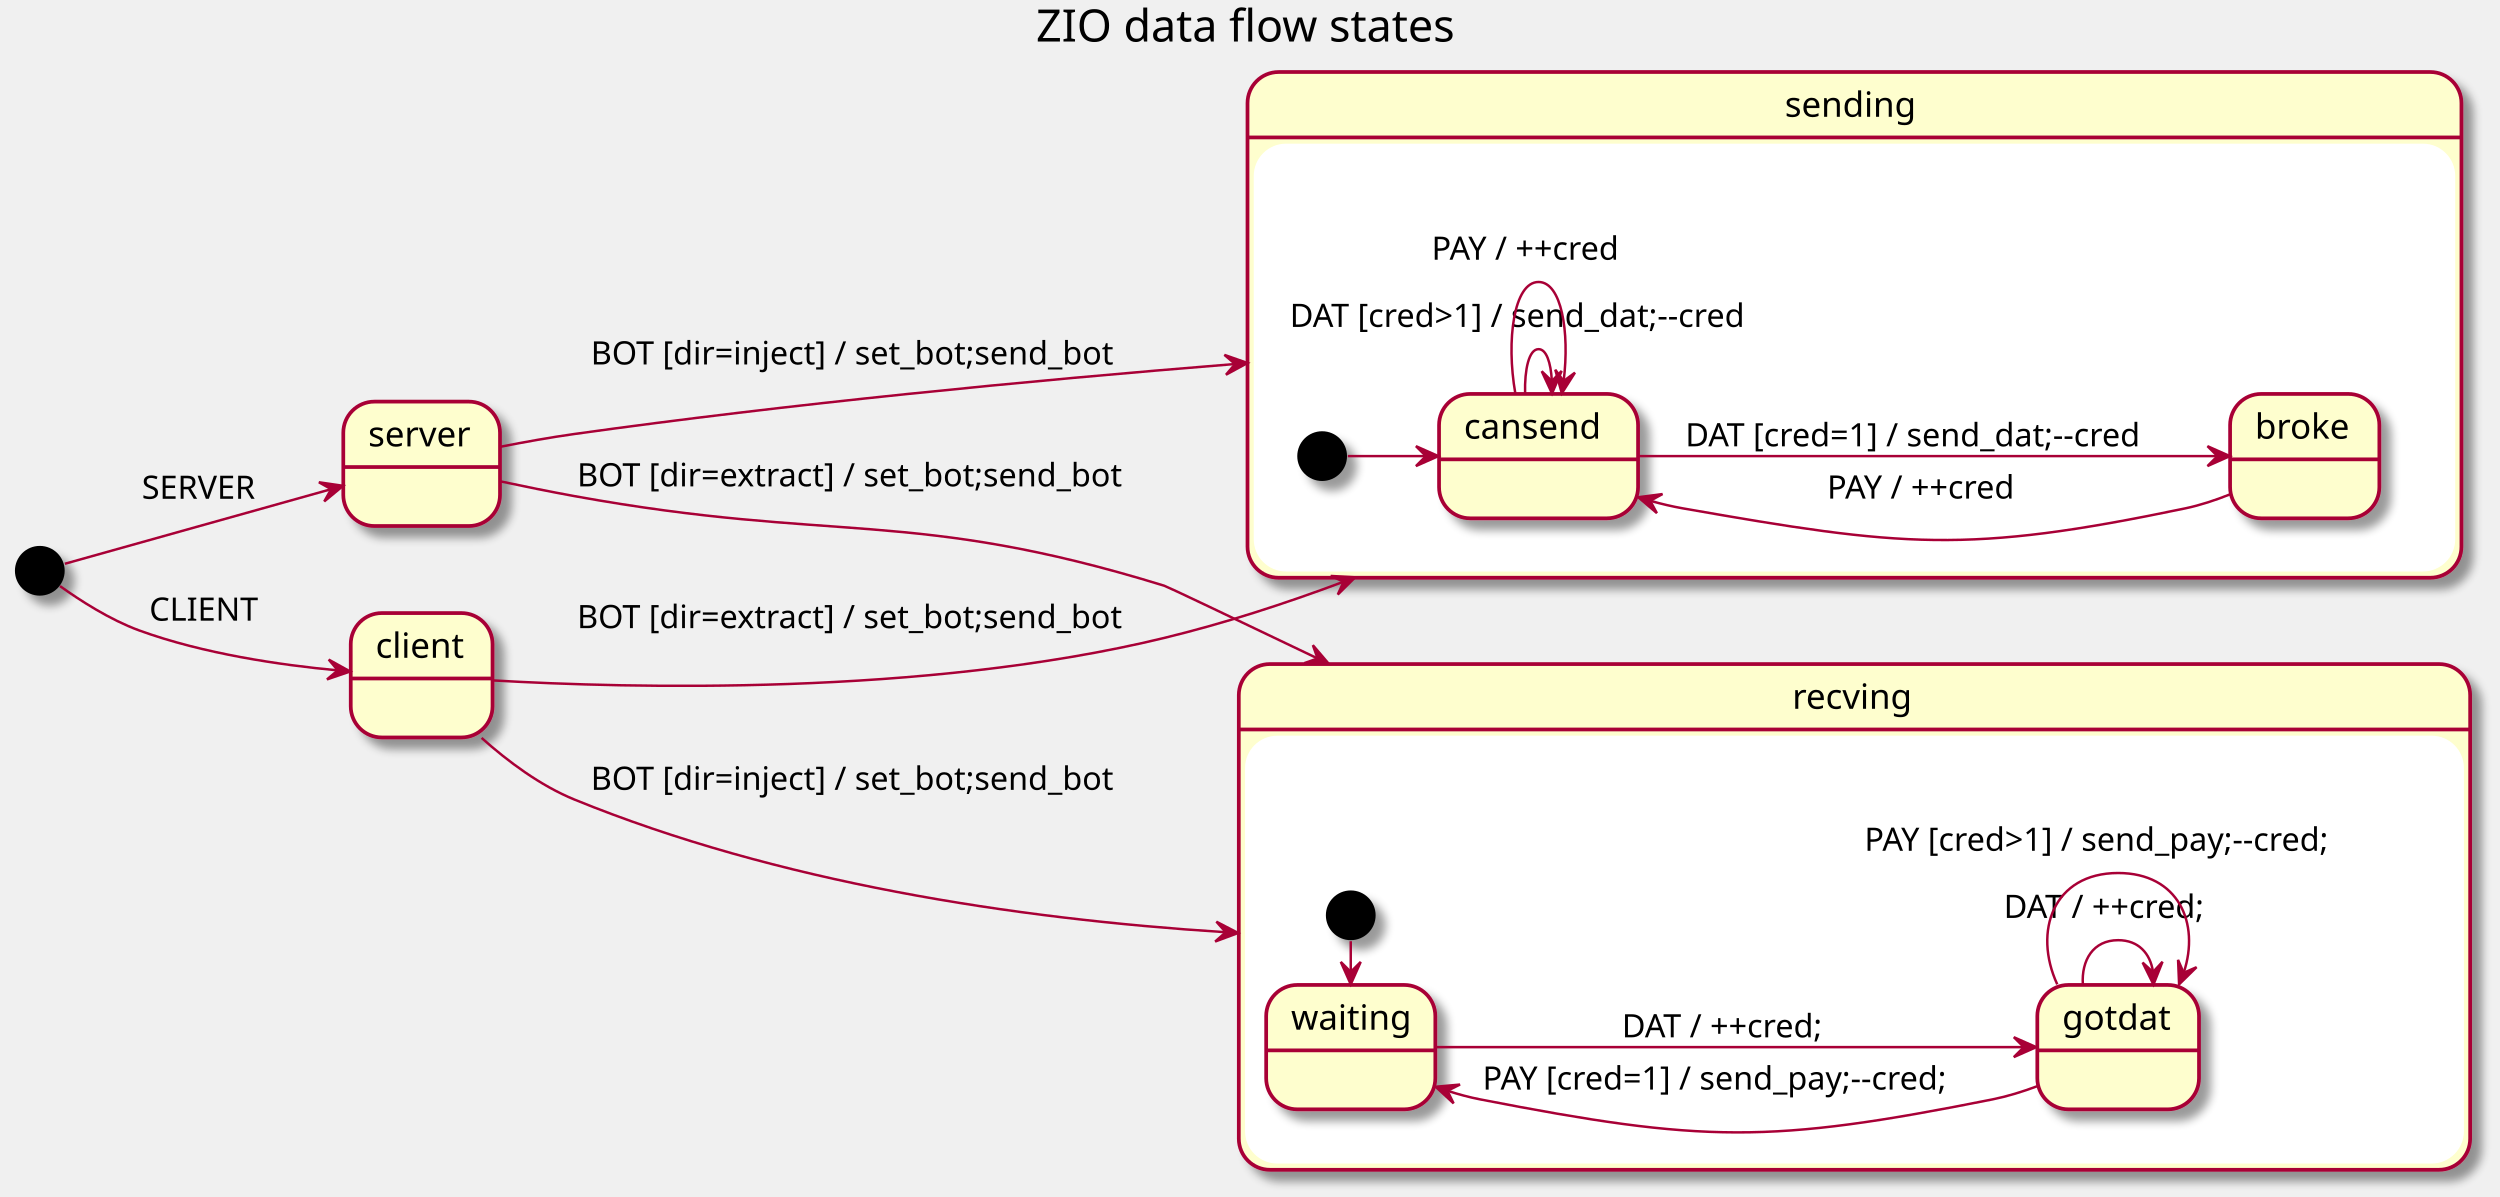
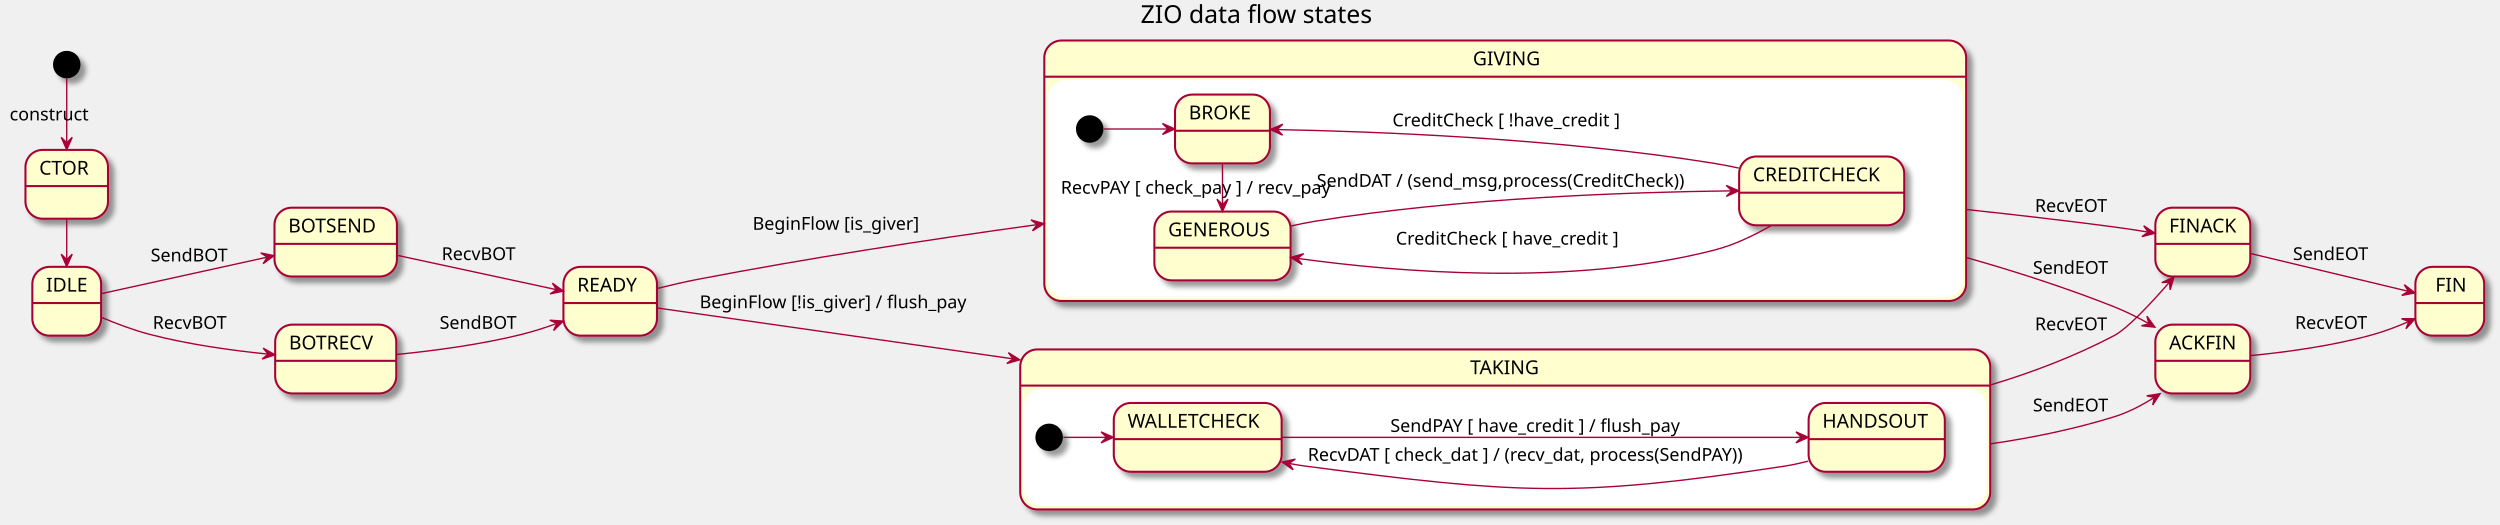
- <svg xmlns="http://www.w3.org/2000/svg" contentScriptType="application/ecmascript" contentStyleType="text/css" height="481px" preserveAspectRatio="none" style="width:1005px;height:481px;" version="1.1" viewBox="0 0 1005 481" width="1005px" zoomAndPan="magnify">
+ <svg xmlns="http://www.w3.org/2000/svg" contentScriptType="application/ecmascript" contentStyleType="text/css" height="381px" preserveAspectRatio="none" style="width:1817px;height:381px;" version="1.1" viewBox="0 0 1817 381" width="1817px" zoomAndPan="magnify">
  <defs>
-     <filter height="300%" id="f1vo1huzr2jrs8" width="300%" x="-1" y="-1">
+     <filter height="300%" id="f1tvwv1z74upuz" width="300%" x="-1" y="-1">
      <feGaussianBlur result="blurOut" stdDeviation="2.0" />
      <feColorMatrix in="blurOut" result="blurOut2" type="matrix" values="0 0 0 0 0 0 0 0 0 0 0 0 0 0 0 0 0 0 .4 0" />
      <feOffset dx="4.0" dy="4.0" in="blurOut2" result="blurOut3" />
      <feBlend in="SourceGraphic" in2="blurOut3" mode="normal" />
    </filter>
  </defs>
  <g>
-     <text fill="#000000" font-family="sans-serif" font-size="18" lengthAdjust="spacingAndGlyphs" textLength="178" x="416.5" y="16.708">ZIO data flow states</text>
-     <ellipse cx="16" cy="229.453" fill="#000000" filter="url(#f1vo1huzr2jrs8)" rx="10" ry="10" style="stroke: none; stroke-width: 1.0;" />
-     <rect fill="#FEFECE" filter="url(#f1vo1huzr2jrs8)" height="50" rx="12.5" ry="12.5" style="stroke: #A80036; stroke-width: 1.5;" width="63" x="138" y="161.453" />
-     <line style="stroke: #A80036; stroke-width: 1.5;" x1="138" x2="201" y1="187.75" y2="187.75" />
-     <text fill="#000000" font-family="sans-serif" font-size="14" lengthAdjust="spacingAndGlyphs" textLength="43" x="148" y="179.448">server</text>
-     <rect fill="#FEFECE" filter="url(#f1vo1huzr2jrs8)" height="50" rx="12.5" ry="12.5" style="stroke: #A80036; stroke-width: 1.5;" width="57" x="141" y="246.453" />
-     <line style="stroke: #A80036; stroke-width: 1.5;" x1="141" x2="198" y1="272.75" y2="272.75" />
-     <text fill="#000000" font-family="sans-serif" font-size="14" lengthAdjust="spacingAndGlyphs" textLength="37" x="151" y="264.448">client</text>
-     <rect fill="#FEFECE" filter="url(#f1vo1huzr2jrs8)" height="203.297" rx="12.5" ry="12.5" style="stroke: #A80036; stroke-width: 1.5;" width="488" x="501.5" y="28.953" />
-     <rect fill="#FFFFFF" height="171" rx="12.5" ry="12.5" style="stroke: #FFFFFF; stroke-width: 1.0;" width="482" x="504.5" y="58.25" />
-     <line style="stroke: #A80036; stroke-width: 1.5;" x1="501.5" x2="989.5" y1="55.25" y2="55.25" />
-     <text fill="#000000" font-family="sans-serif" font-size="14" lengthAdjust="spacingAndGlyphs" textLength="56" x="717.5" y="46.948">sending</text>
-     <ellipse cx="531.5" cy="183.359" fill="#000000" filter="url(#f1vo1huzr2jrs8)" rx="10" ry="10" style="stroke: none; stroke-width: 1.0;" />
-     <rect fill="#FEFECE" filter="url(#f1vo1huzr2jrs8)" height="50" rx="12.5" ry="12.5" style="stroke: #A80036; stroke-width: 1.5;" width="80" x="578.5" y="158.359" />
-     <line style="stroke: #A80036; stroke-width: 1.5;" x1="578.5" x2="658.5" y1="184.656" y2="184.656" />
-     <text fill="#000000" font-family="sans-serif" font-size="14" lengthAdjust="spacingAndGlyphs" textLength="60" x="588.5" y="176.355">cansend</text>
-     <rect fill="#FEFECE" filter="url(#f1vo1huzr2jrs8)" height="50" rx="12.5" ry="12.5" style="stroke: #A80036; stroke-width: 1.5;" width="60" x="896.5" y="158.359" />
-     <line style="stroke: #A80036; stroke-width: 1.5;" x1="896.5" x2="956.5" y1="184.656" y2="184.656" />
-     <text fill="#000000" font-family="sans-serif" font-size="14" lengthAdjust="spacingAndGlyphs" textLength="40" x="906.5" y="176.355">broke</text>
-     <path d="M541.822,183.359 C549.777,183.359 561.378,183.359 573.159,183.359 " fill="none" id="*start*sending-&gt;cansend" style="stroke: #A80036; stroke-width: 1.0;" />
-     <polygon fill="#A80036" points="578.209,183.359,569.209,179.359,573.209,183.359,569.209,187.359,578.209,183.359" style="stroke: #A80036; stroke-width: 1.0;" />
-     <path d="M658.766,183.359 C719.547,183.359 833.733,183.359 891.348,183.359 " fill="none" id="cansend-&gt;broke" style="stroke: #A80036; stroke-width: 1.0;" />
-     <polygon fill="#A80036" points="896.407,183.359,887.407,179.359,891.407,183.359,887.407,187.359,896.407,183.359" style="stroke: #A80036; stroke-width: 1.0;" />
-     <text fill="#000000" font-family="sans-serif" font-size="13" lengthAdjust="spacingAndGlyphs" textLength="200" x="677.5" y="179.426">DAT [cred=1] / send_dat;--cred</text>
-     <path d="M613.084,158.184 C612.843,148.45 614.648,140.359 618.5,140.359 C621.629,140.359 623.408,145.7 623.836,152.924 " fill="none" id="cansend-&gt;cansend" style="stroke: #A80036; stroke-width: 1.0;" />
-     <polygon fill="#A80036" points="623.916,158.184,627.778,149.124,623.84,153.184,619.779,149.246,623.916,158.184" style="stroke: #A80036; stroke-width: 1.0;" />
-     <text fill="#000000" font-family="sans-serif" font-size="13" lengthAdjust="spacingAndGlyphs" textLength="200" x="518.5" y="131.426">DAT [cred&gt;1] / send_dat;--cred</text>
-     <path d="M896.397,198.757 C890.596,201.078 884.465,203.112 878.5,204.359 C790.624,222.741 764.927,219.875 676.5,204.359 C672.254,203.614 667.91,202.585 663.603,201.378 " fill="none" id="broke-&gt;cansend" style="stroke: #A80036; stroke-width: 1.0;" />
-     <polygon fill="#A80036" points="658.572,199.887,666.064,206.28,663.366,201.308,668.338,198.61,658.572,199.887" style="stroke: #A80036; stroke-width: 1.0;" />
-     <text fill="#000000" font-family="sans-serif" font-size="13" lengthAdjust="spacingAndGlyphs" textLength="86" x="734.5" y="200.426">PAY / ++cred</text>
-     <path d="M609.154,158.114 C605.416,136.835 608.531,113.359 618.5,113.359 C627.69,113.359 631.055,133.31 628.596,153.099 " fill="none" id="cansend-&gt;cansend-1" style="stroke: #A80036; stroke-width: 1.0;" />
-     <polygon fill="#A80036" points="627.846,158.114,633.134,149.805,628.586,153.169,625.222,148.621,627.846,158.114" style="stroke: #A80036; stroke-width: 1.0;" />
-     <text fill="#000000" font-family="sans-serif" font-size="13" lengthAdjust="spacingAndGlyphs" textLength="86" x="575.5" y="104.426">PAY / ++cred</text>
-     <rect fill="#FEFECE" filter="url(#f1vo1huzr2jrs8)" height="203.297" rx="12.5" ry="12.5" style="stroke: #A80036; stroke-width: 1.5;" width="495" x="498" y="266.953" />
-     <rect fill="#FFFFFF" height="171" rx="12.5" ry="12.5" style="stroke: #FFFFFF; stroke-width: 1.0;" width="489" x="501" y="296.25" />
-     <line style="stroke: #A80036; stroke-width: 1.5;" x1="498" x2="993" y1="293.25" y2="293.25" />
-     <text fill="#000000" font-family="sans-serif" font-size="14" lengthAdjust="spacingAndGlyphs" textLength="50" x="720.5" y="284.948">recving</text>
-     <ellipse cx="543" cy="367.951" fill="#000000" filter="url(#f1vo1huzr2jrs8)" rx="10" ry="10" style="stroke: none; stroke-width: 1.0;" />
-     <rect fill="#FEFECE" filter="url(#f1vo1huzr2jrs8)" height="50" rx="12.5" ry="12.5" style="stroke: #A80036; stroke-width: 1.5;" width="68" x="509" y="395.951" />
-     <line style="stroke: #A80036; stroke-width: 1.5;" x1="509" x2="577" y1="422.248" y2="422.248" />
-     <text fill="#000000" font-family="sans-serif" font-size="14" lengthAdjust="spacingAndGlyphs" textLength="48" x="519" y="413.946">waiting</text>
-     <rect fill="#FEFECE" filter="url(#f1vo1huzr2jrs8)" height="50" rx="12.5" ry="12.5" style="stroke: #A80036; stroke-width: 1.5;" width="65" x="819" y="395.951" />
-     <line style="stroke: #A80036; stroke-width: 1.5;" x1="819" x2="884" y1="422.248" y2="422.248" />
-     <text fill="#000000" font-family="sans-serif" font-size="14" lengthAdjust="spacingAndGlyphs" textLength="45" x="829" y="413.946">gotdat</text>
-     <path d="M543,378.354 C543,382.418 543,386.482 543,390.546 " fill="none" id="*start*recving-&gt;waiting" style="stroke: #A80036; stroke-width: 1.0;" />
-     <polygon fill="#A80036" points="543,395.693,547,386.693,543,390.693,539,386.693,543,395.693" style="stroke: #A80036; stroke-width: 1.0;" />
-     <path d="M577.194,420.951 C635.213,420.951 752.539,420.951 813.22,420.951 " fill="none" id="waiting-&gt;gotdat" style="stroke: #A80036; stroke-width: 1.0;" />
-     <polygon fill="#A80036" points="818.556,420.951,809.556,416.951,813.556,420.951,809.556,424.951,818.556,420.951" style="stroke: #A80036; stroke-width: 1.0;" />
-     <text fill="#000000" font-family="sans-serif" font-size="13" lengthAdjust="spacingAndGlyphs" textLength="92" x="652" y="417.018">DAT / ++cred;</text>
-     <path d="M837.306,395.776 C836.675,386.042 841.406,377.951 851.5,377.951 C859.701,377.951 864.362,383.292 865.484,390.516 " fill="none" id="gotdat-&gt;gotdat" style="stroke: #A80036; stroke-width: 1.0;" />
-     <polygon fill="#A80036" points="865.694,395.776,869.331,386.623,865.494,390.78,861.337,386.943,865.694,395.776" style="stroke: #A80036; stroke-width: 1.0;" />
-     <text fill="#000000" font-family="sans-serif" font-size="13" lengthAdjust="spacingAndGlyphs" textLength="92" x="805.5" y="369.018">DAT / ++cred;</text>
-     <path d="M827.008,395.706 C817.211,374.426 825.375,350.951 851.5,350.951 C875.686,350.951 884.478,371.071 877.877,390.942 " fill="none" id="gotdat-&gt;gotdat-1" style="stroke: #A80036; stroke-width: 1.0;" />
-     <polygon fill="#A80036" points="875.992,395.706,883.023,388.808,877.832,391.056,875.584,385.865,875.992,395.706" style="stroke: #A80036; stroke-width: 1.0;" />
-     <text fill="#000000" font-family="sans-serif" font-size="13" lengthAdjust="spacingAndGlyphs" textLength="204" x="749.5" y="342.018">PAY [cred&gt;1] / send_pay;--cred;</text>
-     <path d="M818.947,436.662 C813.095,438.854 806.959,440.762 801,441.951 C711.216,459.875 684.875,459.414 595,441.951 C590.741,441.124 586.389,439.948 582.106,438.57 " fill="none" id="gotdat-&gt;waiting" style="stroke: #A80036; stroke-width: 1.0;" />
-     <polygon fill="#A80036" points="577.118,436.869,584.345,443.56,581.851,438.483,586.928,435.989,577.118,436.869" style="stroke: #A80036; stroke-width: 1.0;" />
-     <text fill="#000000" font-family="sans-serif" font-size="13" lengthAdjust="spacingAndGlyphs" textLength="204" x="596" y="438.018">PAY [cred=1] / send_pay;--cred;</text>
-     <path d="M26.072,226.632 C47.368,220.666 97.883,206.515 132.892,196.708 " fill="none" id="*start-&gt;server" style="stroke: #A80036; stroke-width: 1.0;" />
-     <polygon fill="#A80036" points="137.939,195.294,128.194,193.87,133.124,196.643,130.351,201.574,137.939,195.294" style="stroke: #A80036; stroke-width: 1.0;" />
-     <text fill="#000000" font-family="sans-serif" font-size="13" lengthAdjust="spacingAndGlyphs" textLength="50" x="57" y="200.52">SERVER</text>
-     <path d="M24.107,235.602 C31.871,241.167 44.127,249.135 56,253.453 C81.798,262.837 112.652,267.333 135.675,269.485 " fill="none" id="*start-&gt;client" style="stroke: #A80036; stroke-width: 1.0;" />
-     <polygon fill="#A80036" points="140.759,269.934,132.146,265.158,135.778,269.494,131.442,273.127,140.759,269.934" style="stroke: #A80036; stroke-width: 1.0;" />
-     <text fill="#000000" font-family="sans-serif" font-size="13" lengthAdjust="spacingAndGlyphs" textLength="44" x="60" y="249.52">CLIENT</text>
-     <path d="M201.31,179.571 C210.824,177.696 221.304,175.81 231,174.453 C317.18,162.396 411.974,153.156 496.462,146.331 " fill="none" id="server-&gt;sending" style="stroke: #A80036; stroke-width: 1.0;" />
-     <polygon fill="#A80036" points="501.498,145.926,492.207,142.661,496.514,146.327,492.848,150.635,501.498,145.926" style="stroke: #A80036; stroke-width: 1.0;" />
-     <text fill="#000000" font-family="sans-serif" font-size="13" lengthAdjust="spacingAndGlyphs" textLength="224" x="237.5" y="146.52">BOT [dir=inject] / set_bot;send_bot</text>
-     <path d="M201.034,193.483 C210.633,195.524 221.229,197.68 231,199.453 C335.829,218.478 366.18,204.086 468,235.453 C469.222,235.829 494.533,247.877 529.416,264.58 " fill="none" id="server-&gt;recving" style="stroke: #A80036; stroke-width: 1.0;" />
-     <polygon fill="#A80036" points="534.172,266.858,527.782,259.363,529.662,264.698,524.327,266.578,534.172,266.858" style="stroke: #A80036; stroke-width: 1.0;" />
-     <text fill="#000000" font-family="sans-serif" font-size="13" lengthAdjust="spacingAndGlyphs" textLength="235" x="232" y="195.52">BOT [dir=extract] / set_bot;send_bot</text>
-     <path d="M193.598,296.643 C204.141,306.071 217.237,315.846 231,321.453 C312.444,354.632 406.972,369.291 492.616,374.748 " fill="none" id="client-&gt;recving" style="stroke: #A80036; stroke-width: 1.0;" />
-     <polygon fill="#A80036" points="497.723,375.064,488.987,370.517,492.733,374.756,488.494,378.502,497.723,375.064" style="stroke: #A80036; stroke-width: 1.0;" />
-     <text fill="#000000" font-family="sans-serif" font-size="13" lengthAdjust="spacingAndGlyphs" textLength="224" x="237.5" y="317.52">BOT [dir=inject] / set_bot;send_bot</text>
-     <path d="M198.409,273.542 C252.31,276.662 371.44,279.9 468,256.453 C491.861,250.659 516.189,242.825 540.032,233.882 " fill="none" id="client-&gt;sending" style="stroke: #A80036; stroke-width: 1.0;" />
-     <polygon fill="#A80036" points="544.794,232.078,534.961,231.525,540.118,233.849,537.794,239.007,544.794,232.078" style="stroke: #A80036; stroke-width: 1.0;" />
-     <text fill="#000000" font-family="sans-serif" font-size="13" lengthAdjust="spacingAndGlyphs" textLength="235" x="232" y="252.52">BOT [dir=extract] / set_bot;send_bot</text>
+     <text fill="#000000" font-family="sans-serif" font-size="18" lengthAdjust="spacingAndGlyphs" textLength="178" x="829" y="16.708">ZIO data flow states</text>
+     <ellipse cx="48.5" cy="46.953" fill="#000000" filter="url(#f1tvwv1z74upuz)" rx="10" ry="10" style="stroke: none; stroke-width: 1.0;" />
+     <rect fill="#FEFECE" filter="url(#f1tvwv1z74upuz)" height="50" rx="12.5" ry="12.5" style="stroke: #A80036; stroke-width: 1.5;" width="60" x="18.5" y="108.953" />
+     <line style="stroke: #A80036; stroke-width: 1.5;" x1="18.5" x2="78.5" y1="135.25" y2="135.25" />
+     <text fill="#000000" font-family="sans-serif" font-size="14" lengthAdjust="spacingAndGlyphs" textLength="40" x="28.5" y="126.948">CTOR</text>
+     <rect fill="#FEFECE" filter="url(#f1tvwv1z74upuz)" height="50" rx="12.5" ry="12.5" style="stroke: #A80036; stroke-width: 1.5;" width="50" x="23.5" y="193.953" />
+     <line style="stroke: #A80036; stroke-width: 1.5;" x1="23.5" x2="73.5" y1="220.25" y2="220.25" />
+     <text fill="#000000" font-family="sans-serif" font-size="14" lengthAdjust="spacingAndGlyphs" textLength="30" x="33.5" y="211.948">IDLE</text>
+     <rect fill="#FEFECE" filter="url(#f1tvwv1z74upuz)" height="50" rx="12.5" ry="12.5" style="stroke: #A80036; stroke-width: 1.5;" width="89" x="199.5" y="150.953" />
+     <line style="stroke: #A80036; stroke-width: 1.5;" x1="199.5" x2="288.5" y1="177.25" y2="177.25" />
+     <text fill="#000000" font-family="sans-serif" font-size="14" lengthAdjust="spacingAndGlyphs" textLength="69" x="209.5" y="168.948">BOTSEND</text>
+     <rect fill="#FEFECE" filter="url(#f1tvwv1z74upuz)" height="50" rx="12.5" ry="12.5" style="stroke: #A80036; stroke-width: 1.5;" width="88" x="200" y="235.953" />
+     <line style="stroke: #A80036; stroke-width: 1.5;" x1="200" x2="288" y1="262.25" y2="262.25" />
+     <text fill="#000000" font-family="sans-serif" font-size="14" lengthAdjust="spacingAndGlyphs" textLength="68" x="210" y="253.948">BOTRECV</text>
+     <rect fill="#FEFECE" filter="url(#f1tvwv1z74upuz)" height="50" rx="12.5" ry="12.5" style="stroke: #A80036; stroke-width: 1.5;" width="68" x="409.5" y="193.953" />
+     <line style="stroke: #A80036; stroke-width: 1.5;" x1="409.5" x2="477.5" y1="220.25" y2="220.25" />
+     <text fill="#000000" font-family="sans-serif" font-size="14" lengthAdjust="spacingAndGlyphs" textLength="48" x="419.5" y="211.948">READY</text>
+     <rect fill="#FEFECE" filter="url(#f1tvwv1z74upuz)" height="50" rx="12.5" ry="12.5" style="stroke: #A80036; stroke-width: 1.5;" width="69" x="1566.5" y="150.953" />
+     <line style="stroke: #A80036; stroke-width: 1.5;" x1="1566.5" x2="1635.5" y1="177.25" y2="177.25" />
+     <text fill="#000000" font-family="sans-serif" font-size="14" lengthAdjust="spacingAndGlyphs" textLength="49" x="1576.5" y="168.948">FINACK</text>
+     <rect fill="#FEFECE" filter="url(#f1tvwv1z74upuz)" height="50" rx="12.5" ry="12.5" style="stroke: #A80036; stroke-width: 1.5;" width="69" x="1566.5" y="235.953" />
+     <line style="stroke: #A80036; stroke-width: 1.5;" x1="1566.5" x2="1635.5" y1="262.25" y2="262.25" />
+     <text fill="#000000" font-family="sans-serif" font-size="14" lengthAdjust="spacingAndGlyphs" textLength="49" x="1576.5" y="253.948">ACKFIN</text>
+     <rect fill="#FEFECE" filter="url(#f1tvwv1z74upuz)" height="50" rx="12.5" ry="12.5" style="stroke: #A80036; stroke-width: 1.5;" width="50" x="1755.5" y="193.953" />
+     <line style="stroke: #A80036; stroke-width: 1.5;" x1="1755.5" x2="1805.5" y1="220.25" y2="220.25" />
+     <text fill="#000000" font-family="sans-serif" font-size="14" lengthAdjust="spacingAndGlyphs" textLength="21" x="1770" y="211.948">FIN</text>
+     <rect fill="#FEFECE" filter="url(#f1tvwv1z74upuz)" height="189.297" rx="12.5" ry="12.5" style="stroke: #A80036; stroke-width: 1.5;" width="670" x="759" y="29.453" />
+     <rect fill="#FFFFFF" height="157" rx="12.5" ry="12.5" style="stroke: #FFFFFF; stroke-width: 1.0;" width="664" x="762" y="58.75" />
+     <line style="stroke: #A80036; stroke-width: 1.5;" x1="759" x2="1429" y1="55.75" y2="55.75" />
+     <text fill="#000000" font-family="sans-serif" font-size="14" lengthAdjust="spacingAndGlyphs" textLength="47" x="1070.5" y="47.448">GIVING</text>
+     <ellipse cx="792" cy="93.75" fill="#000000" filter="url(#f1tvwv1z74upuz)" rx="10" ry="10" style="stroke: none; stroke-width: 1.0;" />
+     <rect fill="#FEFECE" filter="url(#f1tvwv1z74upuz)" height="50" rx="12.5" ry="12.5" style="stroke: #A80036; stroke-width: 1.5;" width="69" x="854" y="68.75" />
+     <line style="stroke: #A80036; stroke-width: 1.5;" x1="854" x2="923" y1="95.047" y2="95.047" />
+     <text fill="#000000" font-family="sans-serif" font-size="14" lengthAdjust="spacingAndGlyphs" textLength="49" x="864" y="86.745">BROKE</text>
+     <rect fill="#FEFECE" filter="url(#f1tvwv1z74upuz)" height="50" rx="12.5" ry="12.5" style="stroke: #A80036; stroke-width: 1.5;" width="99" x="839" y="153.75" />
+     <line style="stroke: #A80036; stroke-width: 1.5;" x1="839" x2="938" y1="180.047" y2="180.047" />
+     <text fill="#000000" font-family="sans-serif" font-size="14" lengthAdjust="spacingAndGlyphs" textLength="79" x="849" y="171.745">GENEROUS</text>
+     <rect fill="#FEFECE" filter="url(#f1tvwv1z74upuz)" height="50" rx="12.5" ry="12.5" style="stroke: #A80036; stroke-width: 1.5;" width="120" x="1264" y="113.75" />
+     <line style="stroke: #A80036; stroke-width: 1.5;" x1="1264" x2="1384" y1="140.047" y2="140.047" />
+     <text fill="#000000" font-family="sans-serif" font-size="14" lengthAdjust="spacingAndGlyphs" textLength="100" x="1274" y="131.745">CREDITCHECK</text>
+     <path d="M802.327,93.75 C813.431,93.75 831.774,93.75 848.689,93.75 " fill="none" id="*start*GIVING-&gt;BROKE" style="stroke: #A80036; stroke-width: 1.0;" />
+     <polygon fill="#A80036" points="853.883,93.75,844.883,89.75,848.883,93.75,844.883,97.75,853.883,93.75" style="stroke: #A80036; stroke-width: 1.0;" />
+     <path d="M888.5,118.908 C888.5,128.174 888.5,138.768 888.5,148.442 " fill="none" id="BROKE-&gt;GENEROUS" style="stroke: #A80036; stroke-width: 1.0;" />
+     <polygon fill="#A80036" points="888.5,153.707,892.5,144.707,888.5,148.707,884.5,144.707,888.5,153.707" style="stroke: #A80036; stroke-width: 1.0;" />
+     <text fill="#000000" font-family="sans-serif" font-size="13" lengthAdjust="spacingAndGlyphs" textLength="212" x="771" y="140.817">RecvPAY [ check_pay ] / recv_pay</text>
+     <path d="M938.02,164.335 C944.039,162.942 950.133,161.698 956,160.75 C1060.895,143.805 1184.504,139.586 1258.441,138.713 " fill="none" id="GENEROUS-&gt;CREDITCHECK" style="stroke: #A80036; stroke-width: 1.0;" />
+     <polygon fill="#A80036" points="1263.678,138.656,1254.635,134.754,1258.678,138.71,1254.722,142.754,1263.678,138.656" style="stroke: #A80036; stroke-width: 1.0;" />
+     <text fill="#000000" font-family="sans-serif" font-size="13" lengthAdjust="spacingAndGlyphs" textLength="288" x="957" y="135.817">SendDAT / (send_msg,process(CreditCheck))</text>
+     <path d="M1287.527,163.809 C1274.939,171.078 1260.376,178.05 1246,181.75 C1141.514,208.643 1014.093,197.631 943.058,187.791 " fill="none" id="CREDITCHECK-&gt;GENEROUS" style="stroke: #A80036; stroke-width: 1.0;" />
+     <polygon fill="#A80036" points="938.043,187.085,946.397,192.301,942.994,187.782,947.512,184.379,938.043,187.085" style="stroke: #A80036; stroke-width: 1.0;" />
+     <text fill="#000000" font-family="sans-serif" font-size="13" lengthAdjust="spacingAndGlyphs" textLength="173" x="1014.5" y="177.817">CreditCheck [ have_credit ]</text>
+     <path d="M1263.76,122.154 C1257.79,120.856 1251.796,119.688 1246,118.75 C1131.669,100.251 994.582,95.436 928.286,94.186 " fill="none" id="CREDITCHECK-&gt;BROKE" style="stroke: #A80036; stroke-width: 1.0;" />
+     <polygon fill="#A80036" points="923.25,94.096,932.177,98.257,928.249,94.186,932.321,90.258,923.25,94.096" style="stroke: #A80036; stroke-width: 1.0;" />
+     <text fill="#000000" font-family="sans-serif" font-size="13" lengthAdjust="spacingAndGlyphs" textLength="178" x="1012" y="91.817">CreditCheck [ !have_credit ]</text>
+     <rect fill="#FEFECE" filter="url(#f1tvwv1z74upuz)" height="116.297" rx="12.5" ry="12.5" style="stroke: #A80036; stroke-width: 1.5;" width="705" x="741.5" y="253.953" />
+     <rect fill="#FFFFFF" height="84" rx="12.5" ry="12.5" style="stroke: #FFFFFF; stroke-width: 1.0;" width="699" x="744.5" y="283.25" />
+     <line style="stroke: #A80036; stroke-width: 1.5;" x1="741.5" x2="1446.5" y1="280.25" y2="280.25" />
+     <text fill="#000000" font-family="sans-serif" font-size="14" lengthAdjust="spacingAndGlyphs" textLength="51" x="1068.5" y="271.948">TAKING</text>
+     <ellipse cx="762.5" cy="317.87" fill="#000000" filter="url(#f1tvwv1z74upuz)" rx="10" ry="10" style="stroke: none; stroke-width: 1.0;" />
+     <rect fill="#FEFECE" filter="url(#f1tvwv1z74upuz)" height="50" rx="12.5" ry="12.5" style="stroke: #A80036; stroke-width: 1.5;" width="122" x="809.5" y="292.87" />
+     <line style="stroke: #A80036; stroke-width: 1.5;" x1="809.5" x2="931.5" y1="319.167" y2="319.167" />
+     <text fill="#000000" font-family="sans-serif" font-size="14" lengthAdjust="spacingAndGlyphs" textLength="102" x="819.5" y="310.865">WALLETCHECK</text>
+     <rect fill="#FEFECE" filter="url(#f1tvwv1z74upuz)" height="50" rx="12.5" ry="12.5" style="stroke: #A80036; stroke-width: 1.5;" width="99" x="1314.5" y="292.87" />
+     <line style="stroke: #A80036; stroke-width: 1.5;" x1="1314.5" x2="1413.5" y1="319.167" y2="319.167" />
+     <text fill="#000000" font-family="sans-serif" font-size="14" lengthAdjust="spacingAndGlyphs" textLength="79" x="1324.5" y="310.865">HANDSOUT</text>
+     <path d="M772.856,317.87 C780.57,317.87 791.835,317.87 803.995,317.87 " fill="none" id="*start*TAKING-&gt;WALLETCHECK" style="stroke: #A80036; stroke-width: 1.0;" />
+     <polygon fill="#A80036" points="809.253,317.87,800.253,313.87,804.253,317.87,800.253,321.87,809.253,317.87" style="stroke: #A80036; stroke-width: 1.0;" />
+     <path d="M931.508,317.87 C1028.445,317.87 1216.16,317.87 1309.111,317.87 " fill="none" id="WALLETCHECK-&gt;HANDSOUT" style="stroke: #A80036; stroke-width: 1.0;" />
+     <polygon fill="#A80036" points="1314.28,317.87,1305.28,313.87,1309.28,317.87,1305.28,321.87,1314.28,317.87" style="stroke: #A80036; stroke-width: 1.0;" />
+     <text fill="#000000" font-family="sans-serif" font-size="13" lengthAdjust="spacingAndGlyphs" textLength="225" x="1010.5" y="313.937">SendPAY [ have_credit ] / flush_pay</text>
+     <path d="M1314.264,335.179 C1308.337,336.693 1302.324,337.985 1296.5,338.87 C1144.028,362.04 1102.423,358.848 949.5,338.87 C945.353,338.328 941.114,337.633 936.859,336.827 " fill="none" id="HANDSOUT-&gt;WALLETCHECK" style="stroke: #A80036; stroke-width: 1.0;" />
+     <polygon fill="#A80036" points="931.862,335.832,939.907,341.512,936.765,336.808,941.469,333.666,931.862,335.832" style="stroke: #A80036; stroke-width: 1.0;" />
+     <text fill="#000000" font-family="sans-serif" font-size="13" lengthAdjust="spacingAndGlyphs" textLength="345" x="950.5" y="334.937">RecvDAT [ check_dat ] / (recv_dat, process(SendPAY))</text>
+     <path d="M48.5,56.981 C48.5,68.27 48.5,87.158 48.5,103.398 " fill="none" id="*start-&gt;CTOR" style="stroke: #A80036; stroke-width: 1.0;" />
+     <polygon fill="#A80036" points="48.5,108.789,52.5,99.789,48.5,103.789,44.5,99.789,48.5,108.789" style="stroke: #A80036; stroke-width: 1.0;" />
+     <text fill="#000000" font-family="sans-serif" font-size="13" lengthAdjust="spacingAndGlyphs" textLength="60" x="7" y="87.52">construct</text>
+     <path d="M48.5,159.167 C48.5,168.975 48.5,178.782 48.5,188.59 " fill="none" id="CTOR-&gt;IDLE" style="stroke: #A80036; stroke-width: 1.0;" />
+     <polygon fill="#A80036" points="48.5,193.719,52.5,184.719,48.5,188.719,44.5,184.719,48.5,193.719" style="stroke: #A80036; stroke-width: 1.0;" />
+     <path d="M73.658,213.42 C103.958,206.755 155.576,195.402 194.068,186.935 " fill="none" id="IDLE-&gt;BOTSEND" style="stroke: #A80036; stroke-width: 1.0;" />
+     <polygon fill="#A80036" points="199.17,185.813,189.521,183.84,194.287,186.887,191.24,191.653,199.17,185.813" style="stroke: #A80036; stroke-width: 1.0;" />
+     <text fill="#000000" font-family="sans-serif" font-size="13" lengthAdjust="spacingAndGlyphs" textLength="59" x="109.5" y="190.02">SendBOT</text>
+     <path d="M73.722,230.663 C84.269,235.13 96.779,239.882 108.5,242.953 C136.585,250.313 168.773,254.749 194.729,257.375 " fill="none" id="IDLE-&gt;BOTRECV" style="stroke: #A80036; stroke-width: 1.0;" />
+     <polygon fill="#A80036" points="199.834,257.877,191.268,253.016,194.858,257.388,190.486,260.978,199.834,257.877" style="stroke: #A80036; stroke-width: 1.0;" />
+     <text fill="#000000" font-family="sans-serif" font-size="13" lengthAdjust="spacingAndGlyphs" textLength="56" x="111" y="239.02">RecvBOT</text>
+     <path d="M288.772,185.603 C323.449,193.077 371.017,203.33 404.224,210.488 " fill="none" id="BOTSEND-&gt;READY" style="stroke: #A80036; stroke-width: 1.0;" />
+     <polygon fill="#A80036" points="409.426,211.609,401.471,205.802,404.538,210.555,399.785,213.623,409.426,211.609" style="stroke: #A80036; stroke-width: 1.0;" />
+     <text fill="#000000" font-family="sans-serif" font-size="13" lengthAdjust="spacingAndGlyphs" textLength="56" x="321" y="189.02">RecvBOT</text>
+     <path d="M288.106,257.642 C314.835,255.008 349.459,250.477 379.5,242.953 C387.698,240.9 396.288,238.131 404.417,235.205 " fill="none" id="BOTRECV-&gt;READY" style="stroke: #A80036; stroke-width: 1.0;" />
+     <polygon fill="#A80036" points="409.412,233.367,399.584,232.721,404.719,235.094,402.347,240.229,409.412,233.367" style="stroke: #A80036; stroke-width: 1.0;" />
+     <text fill="#000000" font-family="sans-serif" font-size="13" lengthAdjust="spacingAndGlyphs" textLength="59" x="319.5" y="239.02">SendBOT</text>
+     <path d="M477.555,209.694 C487.188,207.278 497.714,204.829 507.5,202.953 C586.736,187.761 672.546,174.456 753.442,163.309 " fill="none" id="READY-&gt;GIVING" style="stroke: #A80036; stroke-width: 1.0;" />
+     <polygon fill="#A80036" points="758.763,162.578,749.303,159.84,753.81,163.259,750.391,167.766,758.763,162.578" style="stroke: #A80036; stroke-width: 1.0;" />
+     <text fill="#000000" font-family="sans-serif" font-size="13" lengthAdjust="spacingAndGlyphs" textLength="125" x="547" y="167.02">BeginFlow [is_giver]</text>
+     <path d="M477.558,223.822 C528.51,231.107 630,245.617 736.169,260.795 " fill="none" id="READY-&gt;TAKING" style="stroke: #A80036; stroke-width: 1.0;" />
+     <polygon fill="#A80036" points="741.228,261.518,732.884,256.285,736.278,260.811,731.752,264.204,741.228,261.518" style="stroke: #A80036; stroke-width: 1.0;" />
+     <text fill="#000000" font-family="sans-serif" font-size="13" lengthAdjust="spacingAndGlyphs" textLength="202" x="508.5" y="224.02">BeginFlow [!is_giver] / flush_pay</text>
+     <path d="M1429.236,152.283 C1465.484,156.16 1501.791,160.392 1536.5,164.953 C1544.521,166.007 1553.071,167.326 1561.235,168.681 " fill="none" id="GIVING-&gt;FINACK" style="stroke: #A80036; stroke-width: 1.0;" />
+     <polygon fill="#A80036" points="1566.261,169.527,1558.05,164.088,1561.33,168.697,1556.721,171.977,1566.261,169.527" style="stroke: #A80036; stroke-width: 1.0;" />
+     <text fill="#000000" font-family="sans-serif" font-size="13" lengthAdjust="spacingAndGlyphs" textLength="55" x="1479" y="154.02">RecvEOT</text>
+     <path d="M1429.014,187.15 C1465.788,197.545 1502.272,209.43 1536.5,222.953 C1544.965,226.298 1553.626,230.656 1561.741,235.223 " fill="none" id="GIVING-&gt;ACKFIN" style="stroke: #A80036; stroke-width: 1.0;" />
+     <polygon fill="#A80036" points="1566.189,237.777,1560.376,229.827,1561.853,235.287,1556.392,236.764,1566.189,237.777" style="stroke: #A80036; stroke-width: 1.0;" />
+     <text fill="#000000" font-family="sans-serif" font-size="13" lengthAdjust="spacingAndGlyphs" textLength="58" x="1477.5" y="199.02">SendEOT</text>
+     <path d="M1446.628,279.808 C1477.911,270.445 1508.352,258.684 1536.5,243.953 C1545.936,239.015 1562.588,221.346 1576.608,205.258 " fill="none" id="TAKING-&gt;FINACK" style="stroke: #A80036; stroke-width: 1.0;" />
+     <polygon fill="#A80036" points="1580.109,201.21,1571.196,205.4,1576.838,204.992,1577.246,210.634,1580.109,201.21" style="stroke: #A80036; stroke-width: 1.0;" />
+     <text fill="#000000" font-family="sans-serif" font-size="13" lengthAdjust="spacingAndGlyphs" textLength="55" x="1479" y="240.02">RecvEOT</text>
+     <path d="M1446.791,322.572 C1477.484,318.156 1507.769,311.802 1536.5,302.953 C1546.597,299.843 1556.609,294.649 1565.626,288.953 " fill="none" id="TAKING-&gt;ACKFIN" style="stroke: #A80036; stroke-width: 1.0;" />
+     <polygon fill="#A80036" points="1569.969,286.124,1560.245,287.685,1565.78,288.853,1564.611,294.388,1569.969,286.124" style="stroke: #A80036; stroke-width: 1.0;" />
+     <text fill="#000000" font-family="sans-serif" font-size="13" lengthAdjust="spacingAndGlyphs" textLength="58" x="1477.5" y="299.02">SendEOT</text>
+     <path d="M1635.609,184.244 C1668.875,192.213 1718.642,204.135 1750.332,211.726 " fill="none" id="FINACK-&gt;FIN" style="stroke: #A80036; stroke-width: 1.0;" />
+     <polygon fill="#A80036" points="1755.258,212.906,1747.437,206.919,1750.395,211.741,1745.573,214.699,1755.258,212.906" style="stroke: #A80036; stroke-width: 1.0;" />
+     <text fill="#000000" font-family="sans-serif" font-size="13" lengthAdjust="spacingAndGlyphs" textLength="58" x="1666.5" y="189.02">SendEOT</text>
+     <path d="M1635.602,258.453 C1660.878,256.026 1695.78,251.419 1725.5,242.953 C1733.797,240.589 1742.482,237.244 1750.435,233.798 " fill="none" id="ACKFIN-&gt;FIN" style="stroke: #A80036; stroke-width: 1.0;" />
+     <polygon fill="#A80036" points="1755.282,231.648,1745.433,231.641,1750.712,233.675,1748.677,238.954,1755.282,231.648" style="stroke: #A80036; stroke-width: 1.0;" />
+     <text fill="#000000" font-family="sans-serif" font-size="13" lengthAdjust="spacingAndGlyphs" textLength="55" x="1668" y="239.02">RecvEOT</text>
  </g>
</svg>
